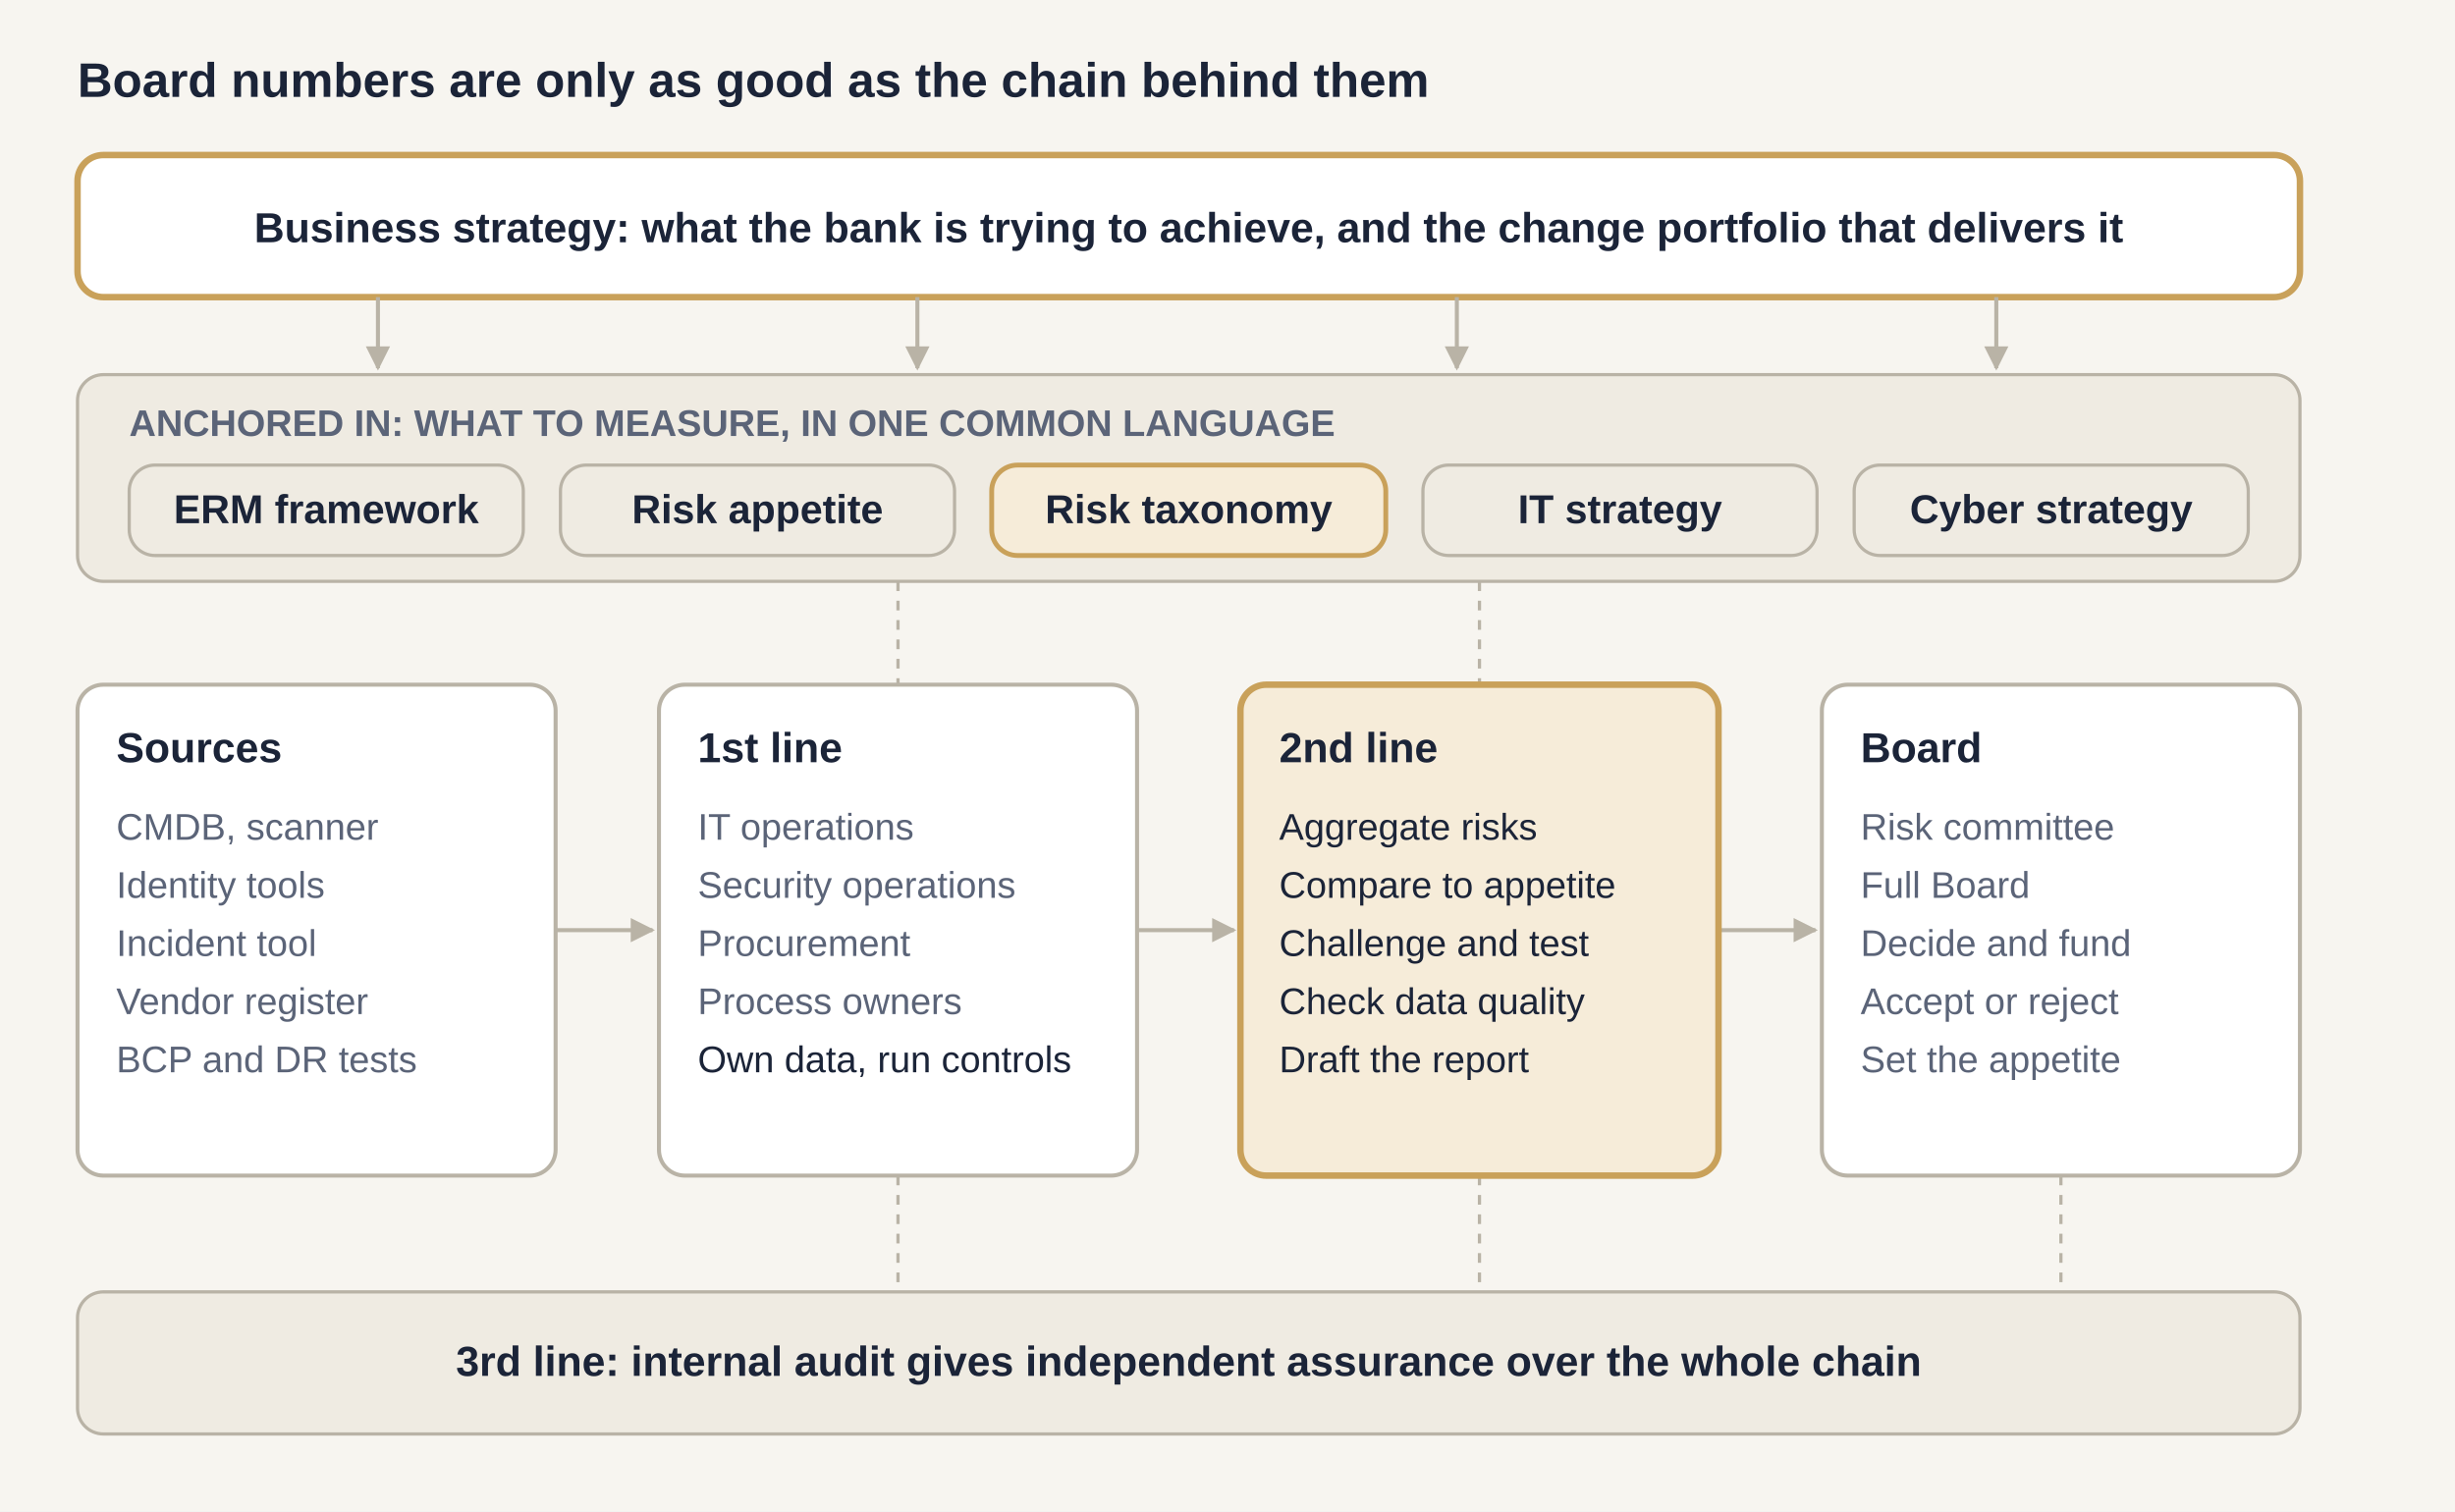
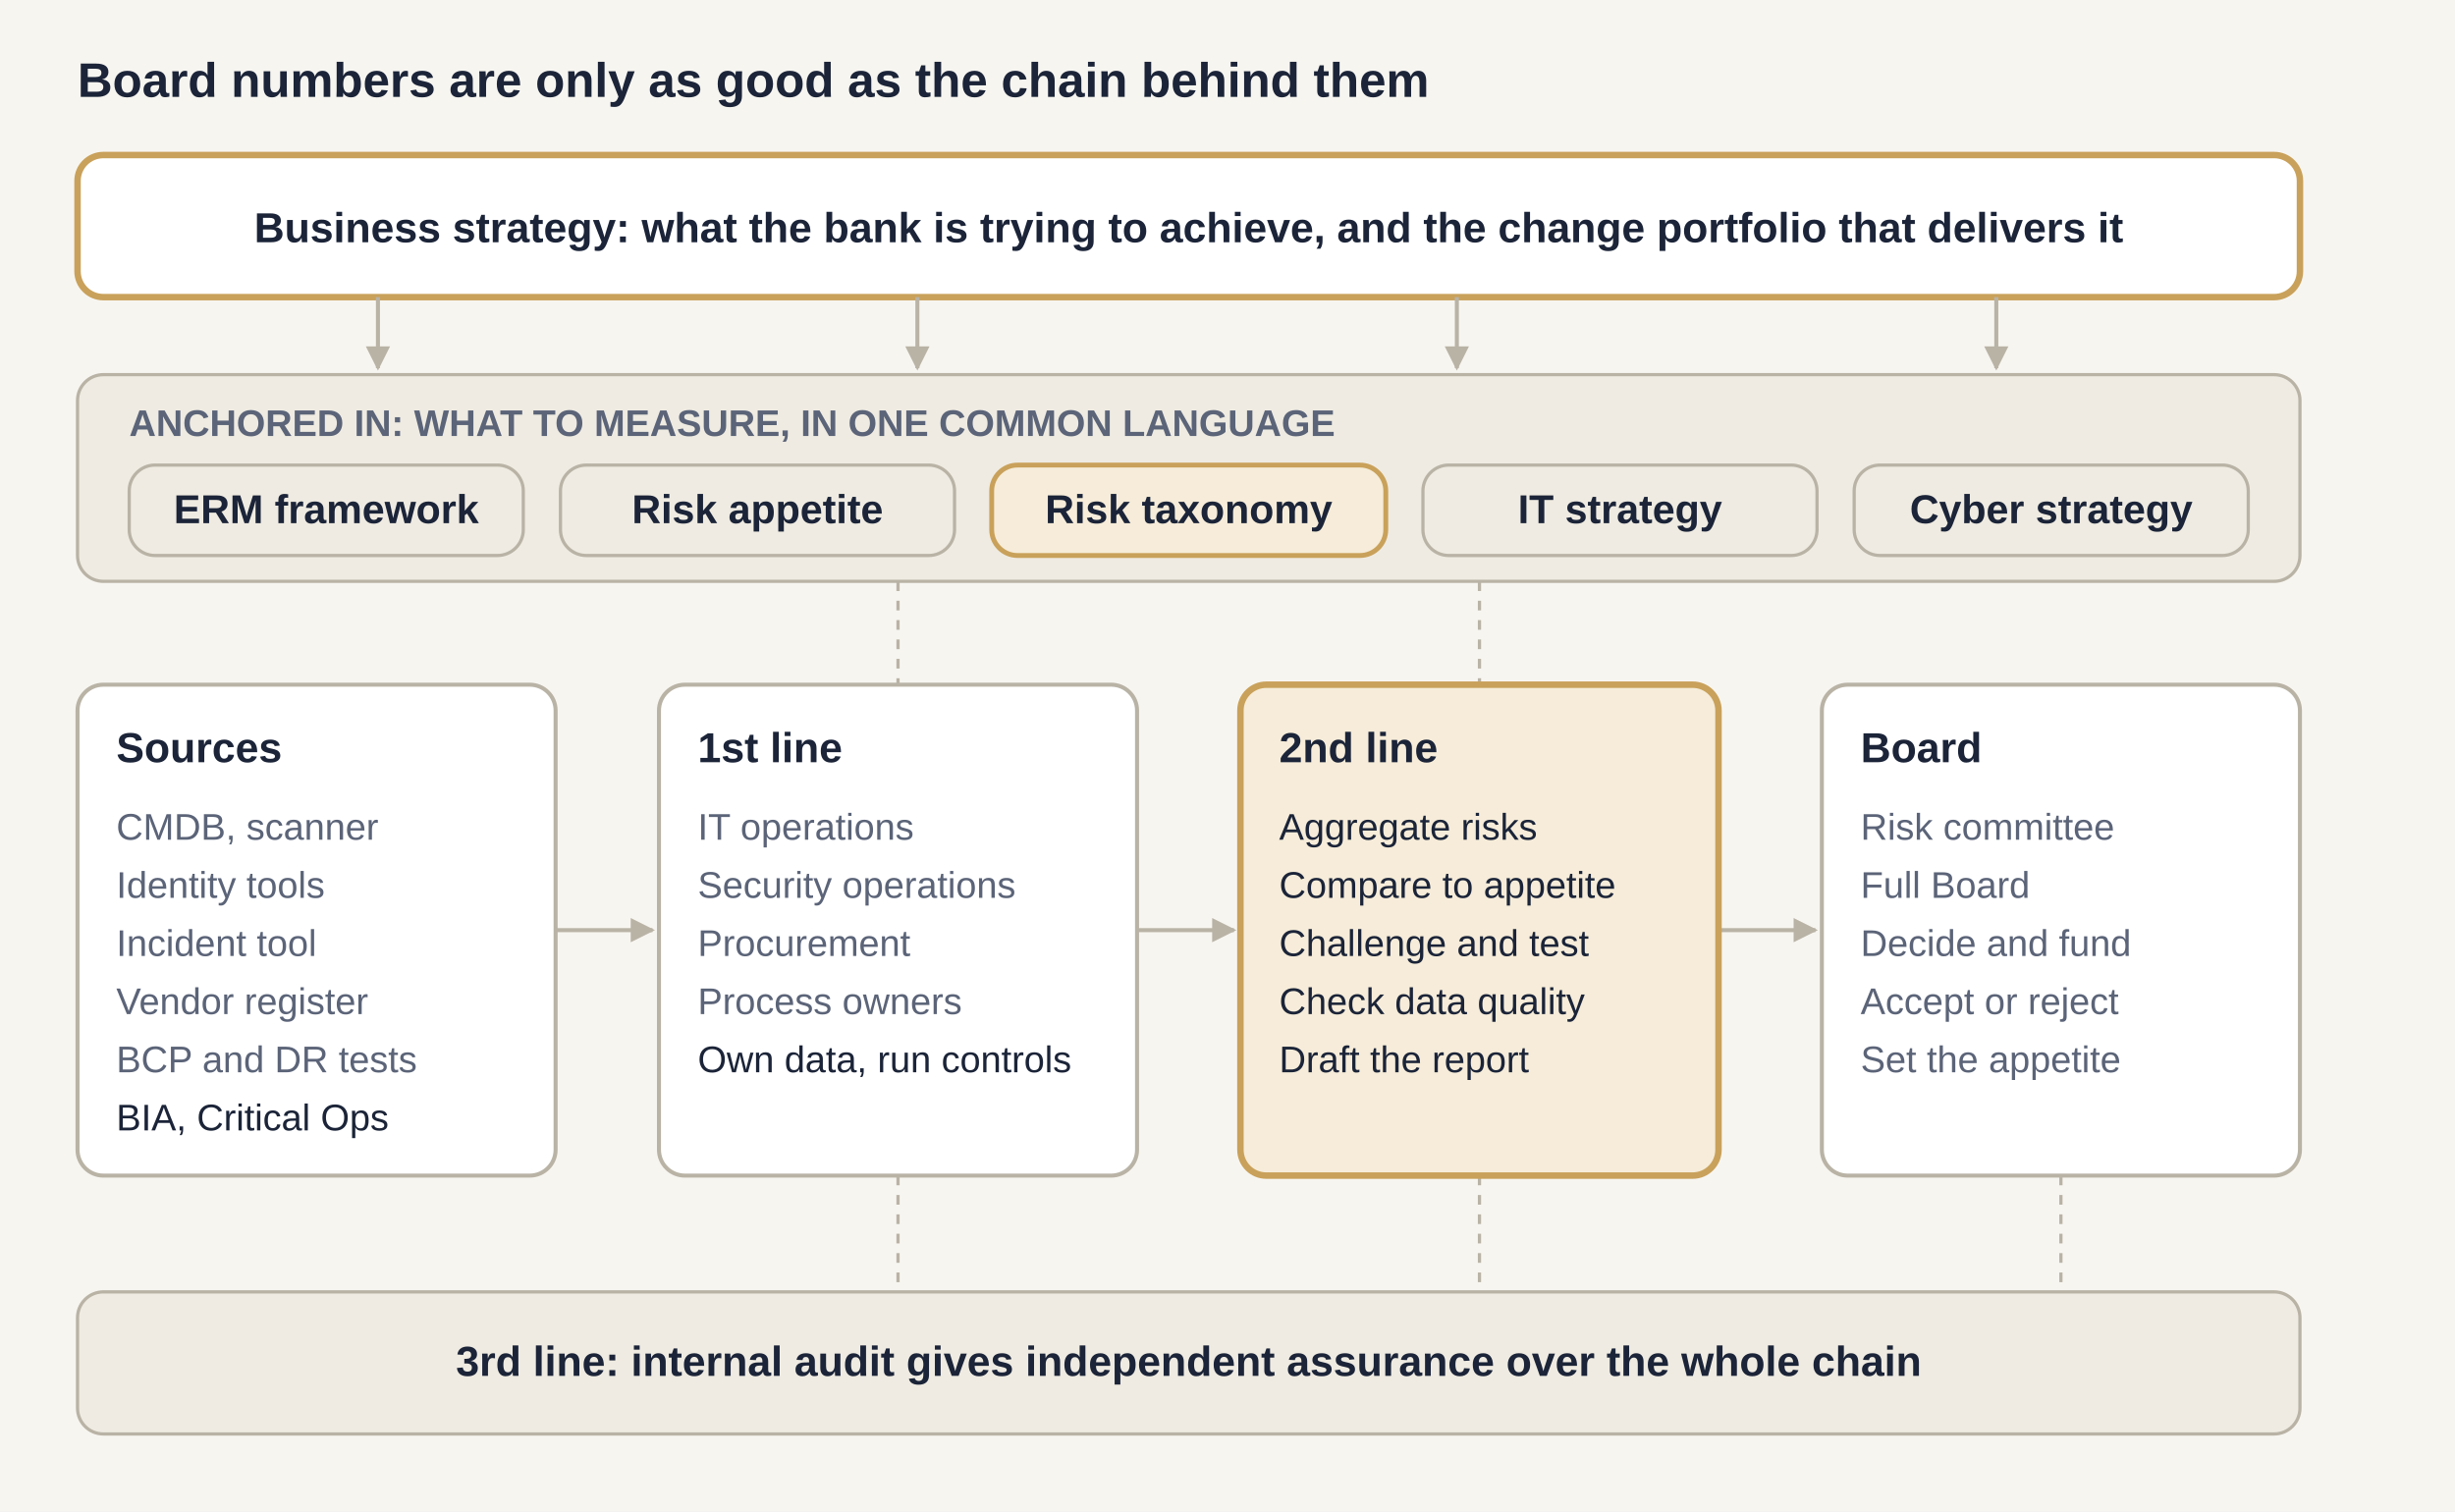
- <svg xmlns="http://www.w3.org/2000/svg" width="760" height="468" font-family="Arial, Helvetica, sans-serif" viewBox="0 0 760 468" role="img" aria-label="Board numbers are only as good as the chain behind them. The business strategy sets the direction for the ERM framework, risk appetite, risk taxonomy, IT strategy and cyber strategy. Sources feed the first line, the second line aggregates against appetite, the Board decides, anchored in the ERM framework, risk appetite, IT strategy and cyber strategy, with internal audit giving assurance over the whole chain.">
+ <svg xmlns="http://www.w3.org/2000/svg" width="760" height="468" font-family="Arial, Helvetica, sans-serif" viewBox="0 0 760 468" role="img" aria-label="Board numbers are only as good as the chain behind them. Sources include the business impact analysis. The business strategy sets the direction for the ERM framework, risk appetite, risk taxonomy, IT strategy and cyber strategy. Sources feed the first line, the second line aggregates against appetite, the Board decides, anchored in the ERM framework, risk appetite, IT strategy and cyber strategy, with internal audit giving assurance over the whole chain.">
  <rect width="760" height="468" fill="#f7f5f0" />
  <defs>
    <marker id="chain-arrow" viewBox="0 0 10 10" refX="9" refY="5" markerWidth="6" markerHeight="6" orient="auto-start-reverse">
      <path d="M0 0L10 5L0 10z" fill="#b9b3a6" />
    </marker>
  </defs>
  <text x="24" y="30" font-size="15" font-weight="600" fill="#1b2438">Board numbers are only as good as the chain behind them</text>
  <rect x="24" y="48" width="688" height="44" rx="8" fill="#ffffff" stroke="#c9a15a" stroke-width="2" />
  <text x="368" y="75" text-anchor="middle" font-size="13" font-weight="600" fill="#1b2438">Business strategy: what the bank is trying to achieve, and the change portfolio that delivers it</text>
  <g fill="none" stroke="#b9b3a6" stroke-width="1.25">
    <path d="M117 92V114" marker-end="url(#chain-arrow)" />
    <path d="M284 92V114" marker-end="url(#chain-arrow)" />
    <path d="M451 92V114" marker-end="url(#chain-arrow)" />
    <path d="M618 92V114" marker-end="url(#chain-arrow)" />
  </g>
  <g transform="translate(0,64)">
    <rect x="24" y="52" width="688" height="64" rx="8" fill="#efebe2" stroke="#b9b3a6" />
    <text x="40" y="71" font-size="11.5" font-weight="600" fill="#5b6478">ANCHORED IN: WHAT TO MEASURE, IN ONE COMMON LANGUAGE</text>
    <g fill="none" stroke="#b9b3a6">
      <rect x="40" y="80" width="122" height="28" rx="8" />
      <rect x="173.5" y="80" width="122" height="28" rx="8" />
      <rect x="440.5" y="80" width="122" height="28" rx="8" />
      <rect x="574" y="80" width="122" height="28" rx="8" />
    </g>
    <rect x="307" y="80" width="122" height="28" rx="8" fill="#f6ecd9" stroke="#c9a15a" stroke-width="1.5" />
    <g font-size="12.5" font-weight="600" fill="#1b2438" text-anchor="middle">
      <text x="101" y="98">ERM framework</text>
      <text x="234.5" y="98">Risk appetite</text>
      <text x="368" y="98">Risk taxonomy</text>
      <text x="501.5" y="98">IT strategy</text>
      <text x="635" y="98">Cyber strategy</text>
    </g>
    <g fill="none" stroke="#b9b3a6" stroke-dasharray="3 3">
      <path d="M278 116V148" />
      <path d="M458 116V148" />
      <path d="M278 300V336" />
      <path d="M458 300V336" />
      <path d="M638 300V336" />
    </g>
    <g fill="none" stroke="#b9b3a6" stroke-width="1.25">
      <path d="M172 224H202" marker-end="url(#chain-arrow)" />
      <path d="M352 224H382" marker-end="url(#chain-arrow)" />
      <path d="M532 224H562" marker-end="url(#chain-arrow)" />
    </g>
    <g fill="#ffffff" stroke="#b9b3a6" stroke-width="1.25">
      <rect x="24" y="148" width="148" height="152" rx="8" />
      <rect x="204" y="148" width="148" height="152" rx="8" />
      <rect x="564" y="148" width="148" height="152" rx="8" />
    </g>
    <rect x="384" y="148" width="148" height="152" rx="8" fill="#f6ecd9" stroke="#c9a15a" stroke-width="2" />
    <g font-size="13" font-weight="600" fill="#1b2438">
      <text x="36" y="172">Sources</text>
      <text x="216" y="172">1st line</text>
      <text x="396" y="172">2nd line</text>
      <text x="576" y="172">Board</text>
    </g>
    <g font-size="11.5" fill="#5b6478">
      <text x="36" y="196">CMDB, scanner</text>
      <text x="36" y="214">Identity tools</text>
      <text x="36" y="232">Incident tool</text>
      <text x="36" y="250">Vendor register</text>
      <text x="36" y="268">BCP and DR tests</text>
+       <text x="36" y="286" fill="#1b2438">BIA, Critical Ops</text>
      <text x="216" y="196">IT operations</text>
      <text x="216" y="214">Security operations</text>
      <text x="216" y="232">Procurement</text>
      <text x="216" y="250">Process owners</text>
      <text x="216" y="268" fill="#1b2438">Own data, run controls</text>
      <text x="576" y="196">Risk committee</text>
      <text x="576" y="214">Full Board</text>
      <text x="576" y="232">Decide and fund</text>
      <text x="576" y="250">Accept or reject</text>
      <text x="576" y="268">Set the appetite</text>
    </g>
    <g font-size="11.5" fill="#1b2438">
      <text x="396" y="196">Aggregate risks</text>
      <text x="396" y="214">Compare to appetite</text>
      <text x="396" y="232">Challenge and test</text>
      <text x="396" y="250">Check data quality</text>
      <text x="396" y="268">Draft the report</text>
    </g>
    <rect x="24" y="336" width="688" height="44" rx="8" fill="#efebe2" stroke="#b9b3a6" />
    <text x="368" y="362" text-anchor="middle" font-size="13" font-weight="600" fill="#1b2438">3rd line: internal audit gives independent assurance over the whole chain</text>
  </g>
</svg>
